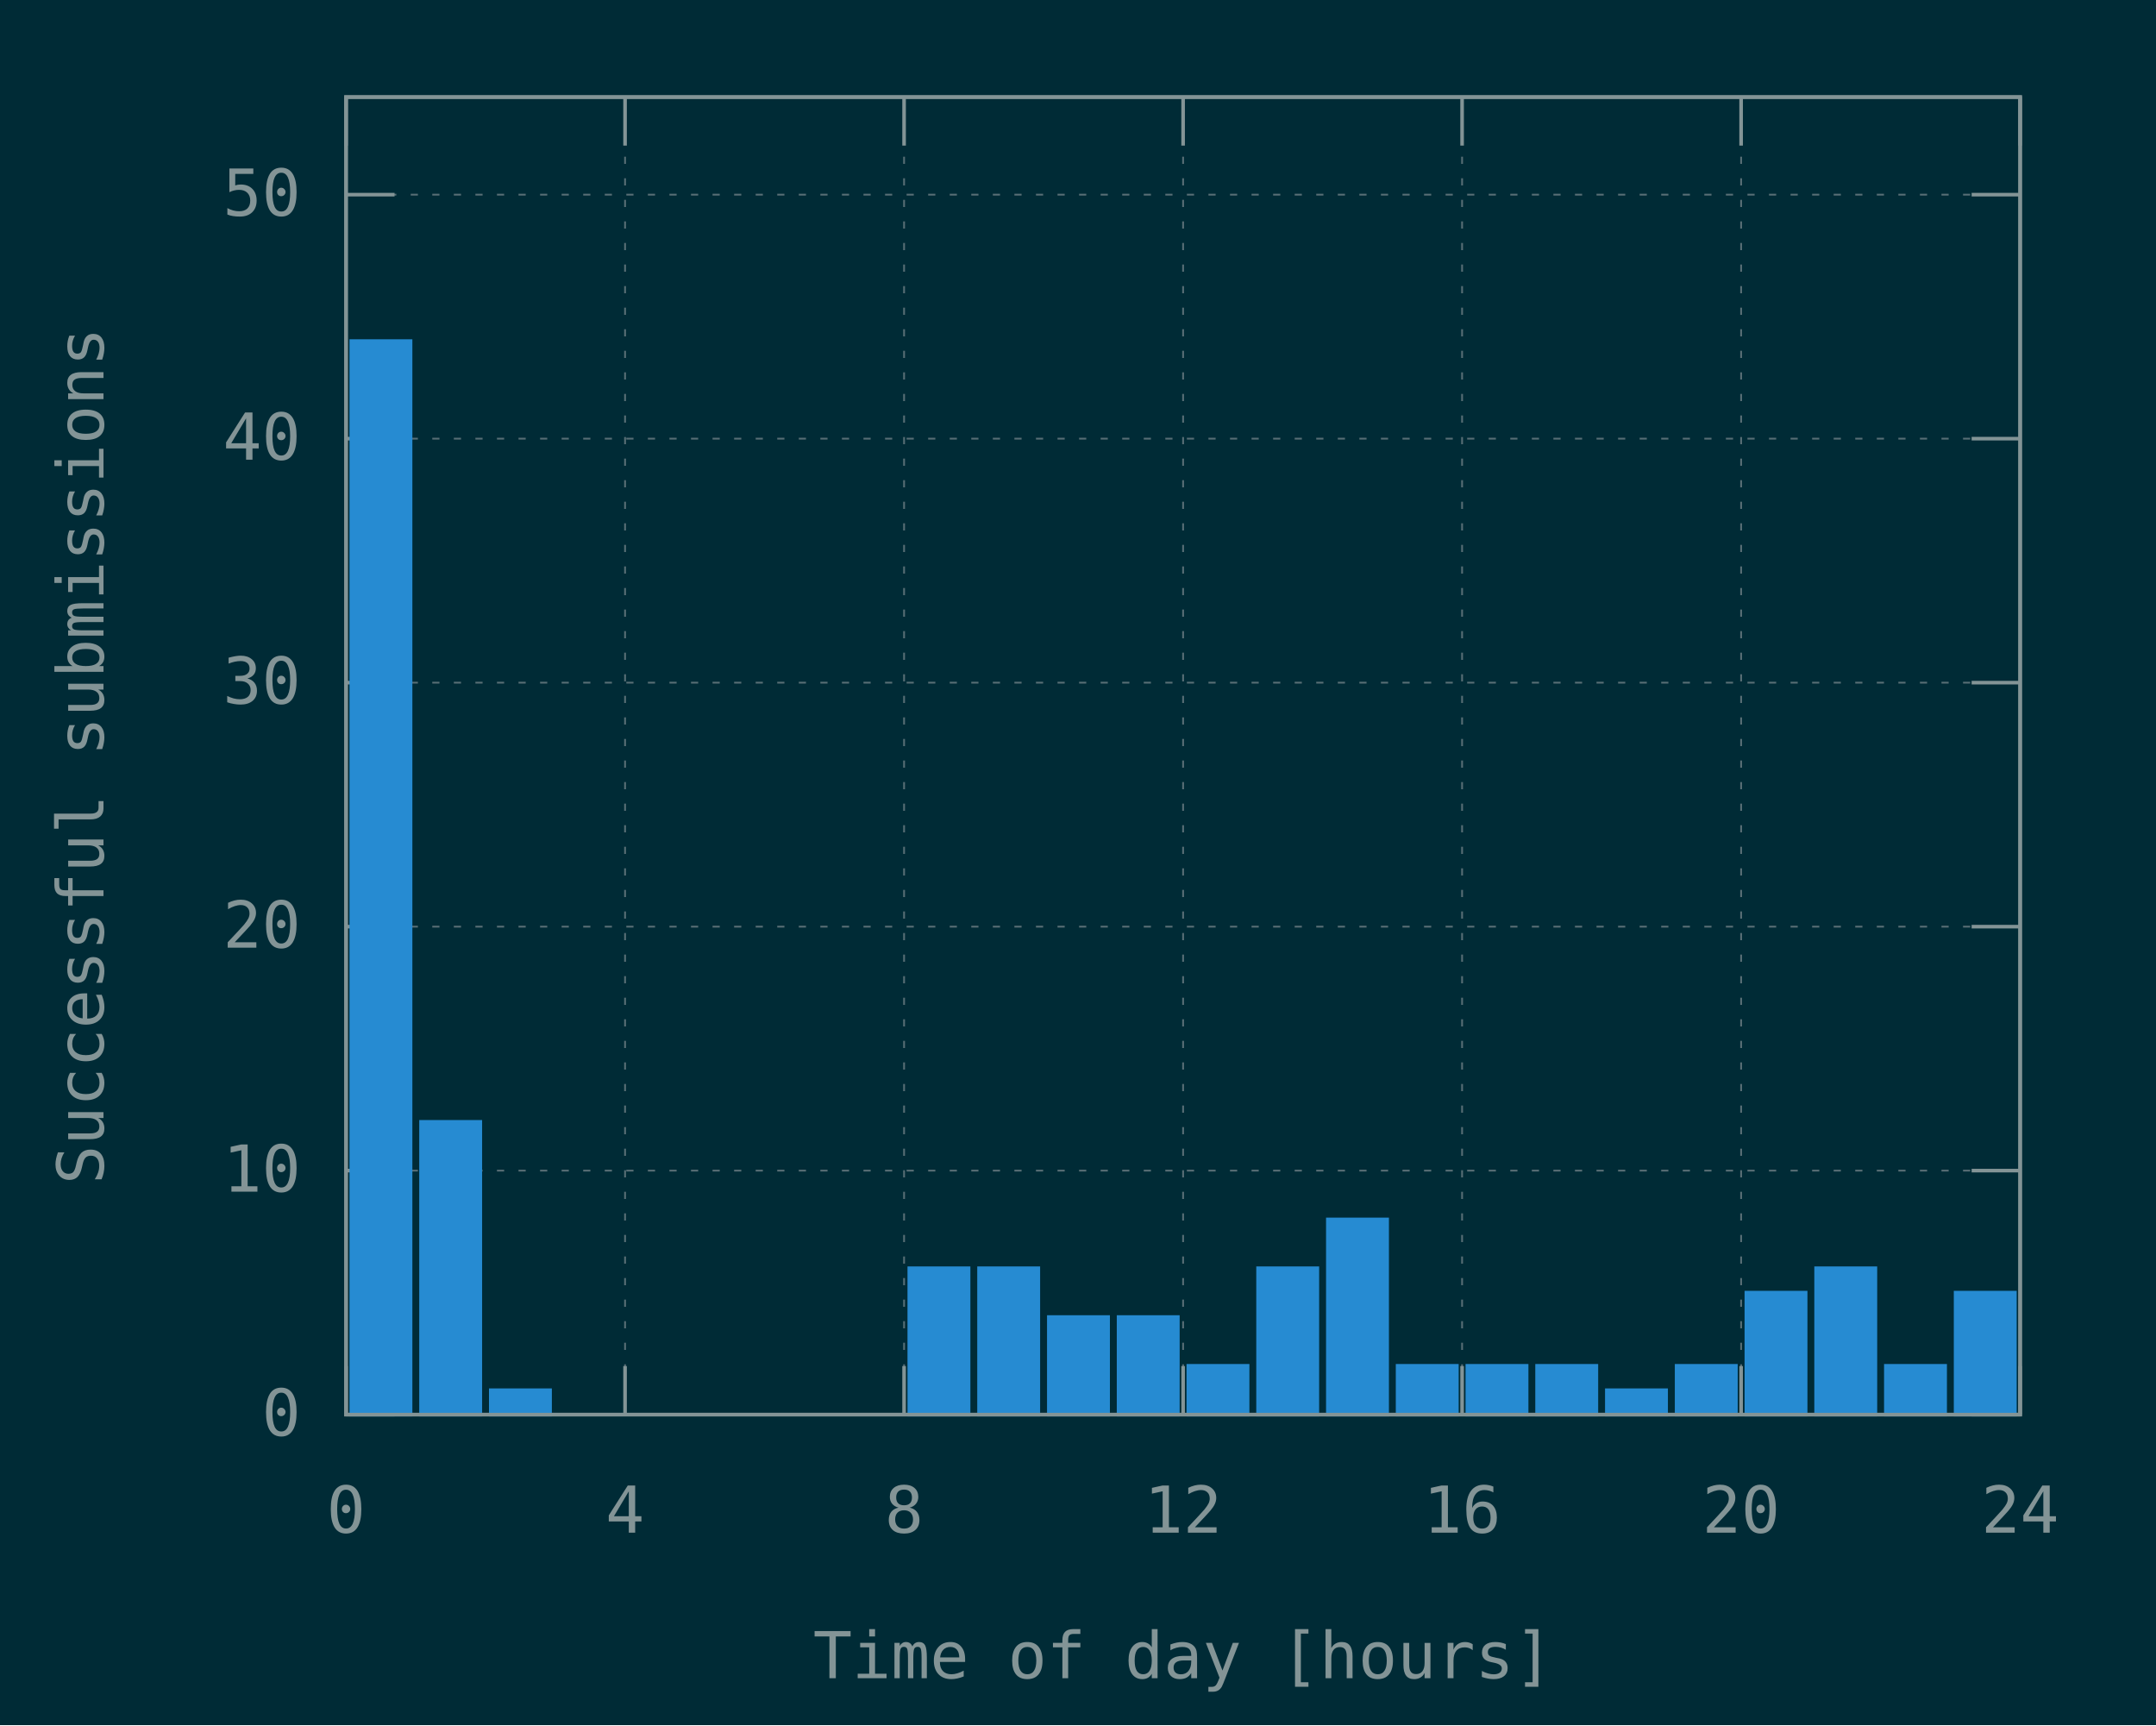
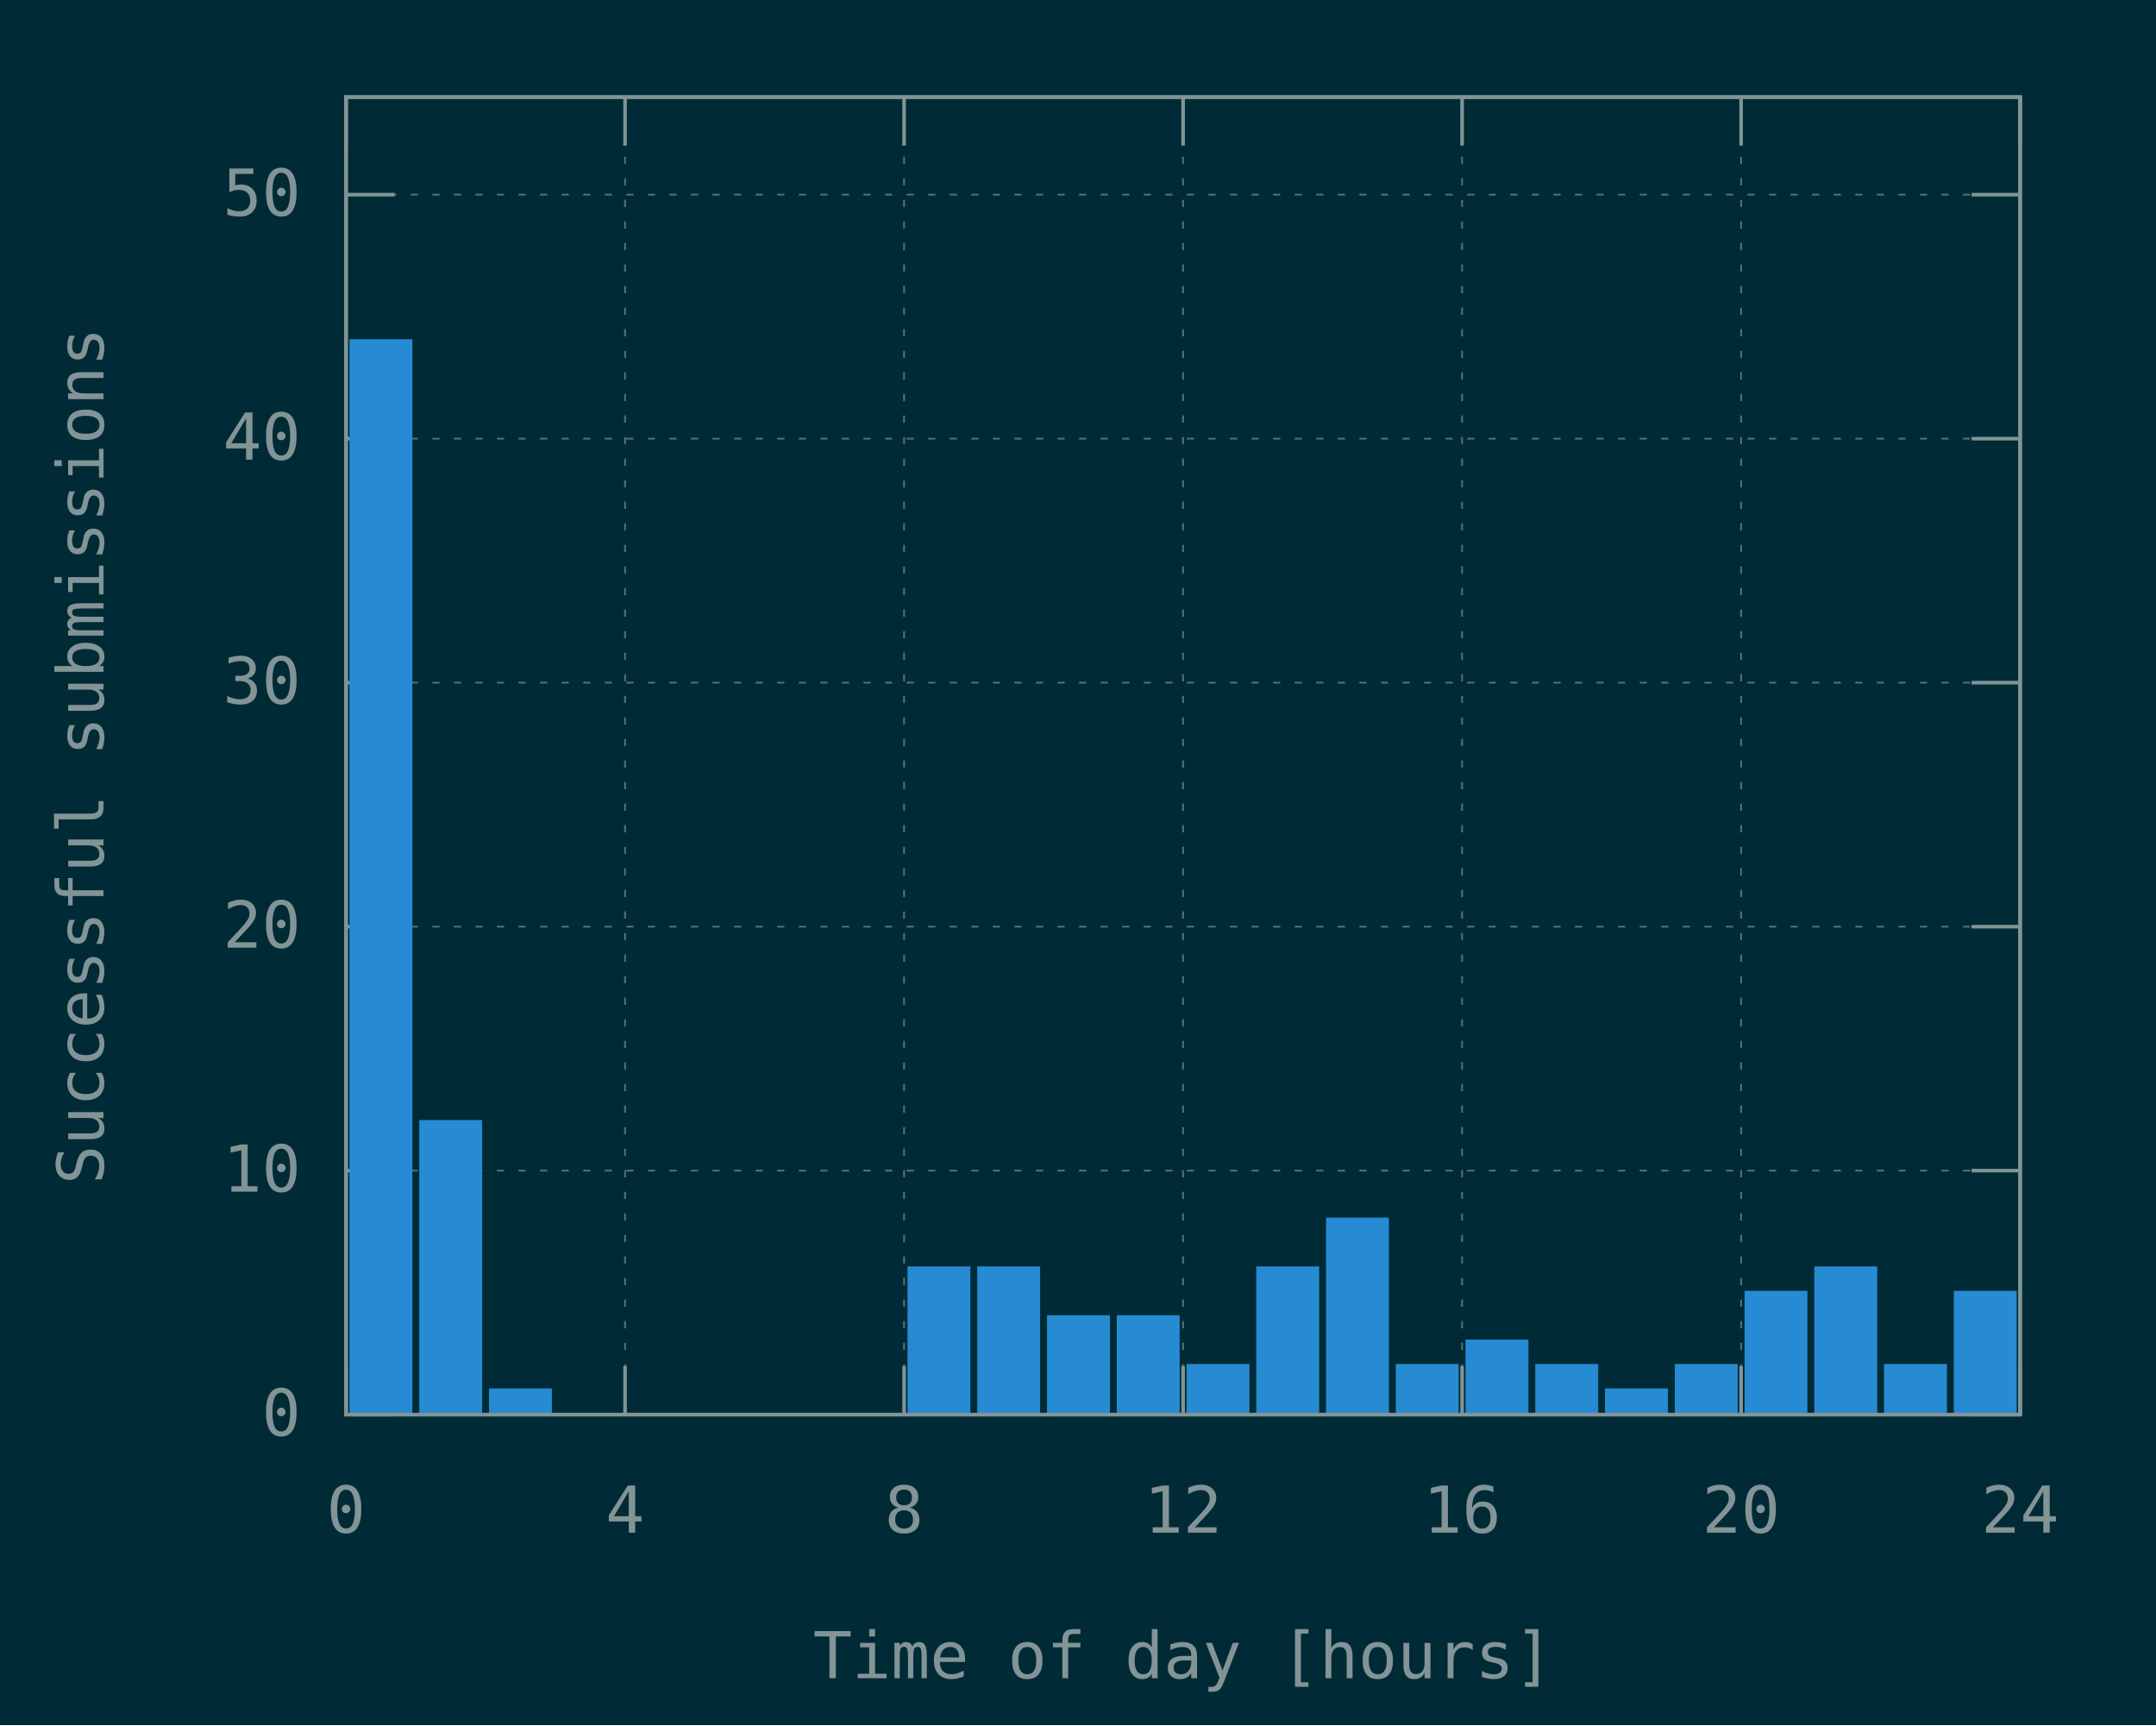
<svg xmlns="http://www.w3.org/2000/svg" xmlns:xlink="http://www.w3.org/1999/xlink" width="600" height="480" viewBox="0 0 600 480">
  <g id="gnuplot_canvas">
    <rect x="0" y="0" width="600" height="480" fill="#002b36" />
    <defs>
      <circle id="gpDot" r="0.5" stroke-width="0.5" stroke="currentColor" />
      <path id="gpPt0" stroke-width="0.148" stroke="currentColor" d="M-1,0 h2 M0,-1 v2" />
      <path id="gpPt1" stroke-width="0.148" stroke="currentColor" d="M-1,-1 L1,1 M1,-1 L-1,1" />
      <path id="gpPt2" stroke-width="0.148" stroke="currentColor" d="M-1,0 L1,0 M0,-1 L0,1 M-1,-1 L1,1 M-1,1 L1,-1" />
      <rect id="gpPt3" stroke-width="0.148" stroke="currentColor" x="-1" y="-1" width="2" height="2" />
      <rect id="gpPt4" stroke-width="0.148" stroke="currentColor" fill="currentColor" x="-1" y="-1" width="2" height="2" />
      <circle id="gpPt5" stroke-width="0.148" stroke="currentColor" cx="0" cy="0" r="1" />
      <use xlink:href="#gpPt5" id="gpPt6" fill="currentColor" stroke="none" />
      <path id="gpPt7" stroke-width="0.148" stroke="currentColor" d="M0,-1.33 L-1.33,0.67 L1.33,0.67 z" />
      <use xlink:href="#gpPt7" id="gpPt8" fill="currentColor" stroke="none" />
      <use xlink:href="#gpPt7" id="gpPt9" stroke="currentColor" transform="rotate(180)" />
      <use xlink:href="#gpPt9" id="gpPt10" fill="currentColor" stroke="none" />
      <use xlink:href="#gpPt3" id="gpPt11" stroke="currentColor" transform="rotate(45)" />
      <use xlink:href="#gpPt11" id="gpPt12" fill="currentColor" stroke="none" />
      <path id="gpPt13" stroke-width="0.148" stroke="currentColor" d="M0,1.330 L1.265,0.411 L0.782,-1.067 L-0.782,-1.076 L-1.265,0.411 z" />
      <use xlink:href="#gpPt13" id="gpPt14" fill="currentColor" stroke="none" />
      <filter id="textbox" filterUnits="objectBoundingBox" x="0" y="0" height="1" width="1">
        <feFlood flood-color="#002B36" flood-opacity="1" result="bgnd" />
        <feComposite in="SourceGraphic" in2="bgnd" operator="atop" />
      </filter>
      <filter id="greybox" filterUnits="objectBoundingBox" x="0" y="0" height="1" width="1">
        <feFlood flood-color="lightgrey" flood-opacity="1" result="grey" />
        <feComposite in="SourceGraphic" in2="grey" operator="atop" />
      </filter>
    </defs>
    <g fill="none" color="#002B36" stroke="currentColor" stroke-width="1.00" stroke-linecap="butt" stroke-linejoin="miter">
</g>
    <g fill="none" color="black" stroke="currentColor" stroke-width="1.00" stroke-linecap="butt" stroke-linejoin="miter">
</g>
    <g fill="none" color="black" stroke="rgb(131, 148, 150)" stroke-width="0.50" stroke-linecap="butt" stroke-linejoin="miter">
</g>
    <g fill="none" color="gray" stroke="currentColor" stroke-width="0.50" stroke-linecap="butt" stroke-linejoin="miter">
      <path stroke="rgb( 88, 110, 117)" stroke-dasharray="2,4" class="gridline" d="M96.30,393.60 L562.19,393.60  " />
    </g>
    <g fill="none" color="gray" stroke="rgb( 88, 110, 117)" stroke-width="1.00" stroke-linecap="butt" stroke-linejoin="miter">
</g>
    <g fill="none" color="black" stroke="currentColor" stroke-width="1.00" stroke-linecap="butt" stroke-linejoin="miter">
      <path stroke="rgb(131, 148, 150)" d="M96.30,393.60 L109.80,393.60 M562.19,393.60 L548.69,393.60  " />
      <g transform="translate(83.70,399.45)" stroke="none" fill="rgb(131,148,150)" font-family="Inconsolata" font-size="18.00" text-anchor="end">
        <text>
          <tspan font-family="Inconsolata"> 0</tspan>
        </text>
      </g>
    </g>
    <g fill="none" color="black" stroke="currentColor" stroke-width="1.00" stroke-linecap="butt" stroke-linejoin="miter">
</g>
    <g fill="none" color="black" stroke="rgb(131, 148, 150)" stroke-width="0.50" stroke-linecap="butt" stroke-linejoin="miter">
</g>
    <g fill="none" color="gray" stroke="currentColor" stroke-width="0.50" stroke-linecap="butt" stroke-linejoin="miter">
      <path stroke="rgb( 88, 110, 117)" stroke-dasharray="2,4" class="gridline" d="M96.30,325.71 L562.19,325.71  " />
    </g>
    <g fill="none" color="gray" stroke="rgb( 88, 110, 117)" stroke-width="1.00" stroke-linecap="butt" stroke-linejoin="miter">
</g>
    <g fill="none" color="black" stroke="currentColor" stroke-width="1.00" stroke-linecap="butt" stroke-linejoin="miter">
      <path stroke="rgb(131, 148, 150)" d="M96.30,325.71 L109.80,325.71 M562.19,325.71 L548.69,325.71  " />
      <g transform="translate(83.70,331.56)" stroke="none" fill="rgb(131,148,150)" font-family="Inconsolata" font-size="18.00" text-anchor="end">
        <text>
          <tspan font-family="Inconsolata"> 10</tspan>
        </text>
      </g>
    </g>
    <g fill="none" color="black" stroke="currentColor" stroke-width="1.00" stroke-linecap="butt" stroke-linejoin="miter">
</g>
    <g fill="none" color="black" stroke="rgb(131, 148, 150)" stroke-width="0.50" stroke-linecap="butt" stroke-linejoin="miter">
</g>
    <g fill="none" color="gray" stroke="currentColor" stroke-width="0.50" stroke-linecap="butt" stroke-linejoin="miter">
      <path stroke="rgb( 88, 110, 117)" stroke-dasharray="2,4" class="gridline" d="M96.30,257.83 L562.19,257.83  " />
    </g>
    <g fill="none" color="gray" stroke="rgb( 88, 110, 117)" stroke-width="1.00" stroke-linecap="butt" stroke-linejoin="miter">
</g>
    <g fill="none" color="black" stroke="currentColor" stroke-width="1.00" stroke-linecap="butt" stroke-linejoin="miter">
      <path stroke="rgb(131, 148, 150)" d="M96.30,257.83 L109.80,257.83 M562.19,257.83 L548.69,257.83  " />
      <g transform="translate(83.70,263.68)" stroke="none" fill="rgb(131,148,150)" font-family="Inconsolata" font-size="18.00" text-anchor="end">
        <text>
          <tspan font-family="Inconsolata"> 20</tspan>
        </text>
      </g>
    </g>
    <g fill="none" color="black" stroke="currentColor" stroke-width="1.00" stroke-linecap="butt" stroke-linejoin="miter">
</g>
    <g fill="none" color="black" stroke="rgb(131, 148, 150)" stroke-width="0.50" stroke-linecap="butt" stroke-linejoin="miter">
</g>
    <g fill="none" color="gray" stroke="currentColor" stroke-width="0.50" stroke-linecap="butt" stroke-linejoin="miter">
      <path stroke="rgb( 88, 110, 117)" stroke-dasharray="2,4" class="gridline" d="M96.30,189.94 L562.19,189.94  " />
    </g>
    <g fill="none" color="gray" stroke="rgb( 88, 110, 117)" stroke-width="1.00" stroke-linecap="butt" stroke-linejoin="miter">
</g>
    <g fill="none" color="black" stroke="currentColor" stroke-width="1.00" stroke-linecap="butt" stroke-linejoin="miter">
      <path stroke="rgb(131, 148, 150)" d="M96.30,189.94 L109.80,189.94 M562.19,189.94 L548.69,189.94  " />
      <g transform="translate(83.70,195.79)" stroke="none" fill="rgb(131,148,150)" font-family="Inconsolata" font-size="18.00" text-anchor="end">
        <text>
          <tspan font-family="Inconsolata"> 30</tspan>
        </text>
      </g>
    </g>
    <g fill="none" color="black" stroke="currentColor" stroke-width="1.00" stroke-linecap="butt" stroke-linejoin="miter">
</g>
    <g fill="none" color="black" stroke="rgb(131, 148, 150)" stroke-width="0.50" stroke-linecap="butt" stroke-linejoin="miter">
</g>
    <g fill="none" color="gray" stroke="currentColor" stroke-width="0.50" stroke-linecap="butt" stroke-linejoin="miter">
      <path stroke="rgb( 88, 110, 117)" stroke-dasharray="2,4" class="gridline" d="M96.30,122.05 L562.19,122.05  " />
    </g>
    <g fill="none" color="gray" stroke="rgb( 88, 110, 117)" stroke-width="1.00" stroke-linecap="butt" stroke-linejoin="miter">
</g>
    <g fill="none" color="black" stroke="currentColor" stroke-width="1.00" stroke-linecap="butt" stroke-linejoin="miter">
      <path stroke="rgb(131, 148, 150)" d="M96.30,122.05 L109.80,122.05 M562.19,122.05 L548.69,122.05  " />
      <g transform="translate(83.70,127.90)" stroke="none" fill="rgb(131,148,150)" font-family="Inconsolata" font-size="18.00" text-anchor="end">
        <text>
          <tspan font-family="Inconsolata"> 40</tspan>
        </text>
      </g>
    </g>
    <g fill="none" color="black" stroke="currentColor" stroke-width="1.00" stroke-linecap="butt" stroke-linejoin="miter">
</g>
    <g fill="none" color="black" stroke="rgb(131, 148, 150)" stroke-width="0.50" stroke-linecap="butt" stroke-linejoin="miter">
</g>
    <g fill="none" color="gray" stroke="currentColor" stroke-width="0.50" stroke-linecap="butt" stroke-linejoin="miter">
      <path stroke="rgb( 88, 110, 117)" stroke-dasharray="2,4" class="gridline" d="M96.30,54.16 L562.19,54.16  " />
    </g>
    <g fill="none" color="gray" stroke="rgb( 88, 110, 117)" stroke-width="1.00" stroke-linecap="butt" stroke-linejoin="miter">
</g>
    <g fill="none" color="black" stroke="currentColor" stroke-width="1.00" stroke-linecap="butt" stroke-linejoin="miter">
      <path stroke="rgb(131, 148, 150)" d="M96.30,54.16 L109.80,54.16 M562.19,54.16 L548.69,54.16  " />
      <g transform="translate(83.70,60.01)" stroke="none" fill="rgb(131,148,150)" font-family="Inconsolata" font-size="18.00" text-anchor="end">
        <text>
          <tspan font-family="Inconsolata"> 50</tspan>
        </text>
      </g>
    </g>
    <g fill="none" color="black" stroke="currentColor" stroke-width="1.00" stroke-linecap="butt" stroke-linejoin="miter">
</g>
    <g fill="none" color="black" stroke="rgb(131, 148, 150)" stroke-width="0.50" stroke-linecap="butt" stroke-linejoin="miter">
</g>
    <g fill="none" color="gray" stroke="currentColor" stroke-width="0.50" stroke-linecap="butt" stroke-linejoin="miter">
      <path stroke="rgb( 88, 110, 117)" stroke-dasharray="2,4" class="gridline" d="M96.30,393.60 L96.30,27.01  " />
    </g>
    <g fill="none" color="gray" stroke="rgb( 88, 110, 117)" stroke-width="1.00" stroke-linecap="butt" stroke-linejoin="miter">
</g>
    <g fill="none" color="black" stroke="currentColor" stroke-width="1.00" stroke-linecap="butt" stroke-linejoin="miter">
      <path stroke="rgb(131, 148, 150)" d="M96.30,393.60 L96.30,380.10 M96.30,27.01 L96.30,40.51  " />
      <g transform="translate(96.30,426.45)" stroke="none" fill="rgb(131,148,150)" font-family="Inconsolata" font-size="18.00" text-anchor="middle">
        <text>
          <tspan font-family="Inconsolata"> 0</tspan>
        </text>
      </g>
    </g>
    <g fill="none" color="black" stroke="currentColor" stroke-width="1.00" stroke-linecap="butt" stroke-linejoin="miter">
</g>
    <g fill="none" color="black" stroke="rgb(131, 148, 150)" stroke-width="0.50" stroke-linecap="butt" stroke-linejoin="miter">
</g>
    <g fill="none" color="gray" stroke="currentColor" stroke-width="0.50" stroke-linecap="butt" stroke-linejoin="miter">
      <path stroke="rgb( 88, 110, 117)" stroke-dasharray="2,4" class="gridline" d="M173.95,393.60 L173.95,27.01  " />
    </g>
    <g fill="none" color="gray" stroke="rgb( 88, 110, 117)" stroke-width="1.00" stroke-linecap="butt" stroke-linejoin="miter">
</g>
    <g fill="none" color="black" stroke="currentColor" stroke-width="1.00" stroke-linecap="butt" stroke-linejoin="miter">
      <path stroke="rgb(131, 148, 150)" d="M173.95,393.60 L173.95,380.10 M173.95,27.01 L173.95,40.51  " />
      <g transform="translate(173.95,426.45)" stroke="none" fill="rgb(131,148,150)" font-family="Inconsolata" font-size="18.00" text-anchor="middle">
        <text>
          <tspan font-family="Inconsolata"> 4</tspan>
        </text>
      </g>
    </g>
    <g fill="none" color="black" stroke="currentColor" stroke-width="1.00" stroke-linecap="butt" stroke-linejoin="miter">
</g>
    <g fill="none" color="black" stroke="rgb(131, 148, 150)" stroke-width="0.50" stroke-linecap="butt" stroke-linejoin="miter">
</g>
    <g fill="none" color="gray" stroke="currentColor" stroke-width="0.50" stroke-linecap="butt" stroke-linejoin="miter">
      <path stroke="rgb( 88, 110, 117)" stroke-dasharray="2,4" class="gridline" d="M251.60,393.60 L251.60,27.01  " />
    </g>
    <g fill="none" color="gray" stroke="rgb( 88, 110, 117)" stroke-width="1.00" stroke-linecap="butt" stroke-linejoin="miter">
</g>
    <g fill="none" color="black" stroke="currentColor" stroke-width="1.00" stroke-linecap="butt" stroke-linejoin="miter">
      <path stroke="rgb(131, 148, 150)" d="M251.60,393.60 L251.60,380.10 M251.60,27.01 L251.60,40.51  " />
      <g transform="translate(251.60,426.45)" stroke="none" fill="rgb(131,148,150)" font-family="Inconsolata" font-size="18.00" text-anchor="middle">
        <text>
          <tspan font-family="Inconsolata"> 8</tspan>
        </text>
      </g>
    </g>
    <g fill="none" color="black" stroke="currentColor" stroke-width="1.00" stroke-linecap="butt" stroke-linejoin="miter">
</g>
    <g fill="none" color="black" stroke="rgb(131, 148, 150)" stroke-width="0.50" stroke-linecap="butt" stroke-linejoin="miter">
</g>
    <g fill="none" color="gray" stroke="currentColor" stroke-width="0.50" stroke-linecap="butt" stroke-linejoin="miter">
      <path stroke="rgb( 88, 110, 117)" stroke-dasharray="2,4" class="gridline" d="M329.25,393.60 L329.25,27.01  " />
    </g>
    <g fill="none" color="gray" stroke="rgb( 88, 110, 117)" stroke-width="1.00" stroke-linecap="butt" stroke-linejoin="miter">
</g>
    <g fill="none" color="black" stroke="currentColor" stroke-width="1.00" stroke-linecap="butt" stroke-linejoin="miter">
      <path stroke="rgb(131, 148, 150)" d="M329.25,393.60 L329.25,380.10 M329.25,27.01 L329.25,40.51  " />
      <g transform="translate(329.25,426.45)" stroke="none" fill="rgb(131,148,150)" font-family="Inconsolata" font-size="18.00" text-anchor="middle">
        <text>
          <tspan font-family="Inconsolata"> 12</tspan>
        </text>
      </g>
    </g>
    <g fill="none" color="black" stroke="currentColor" stroke-width="1.00" stroke-linecap="butt" stroke-linejoin="miter">
</g>
    <g fill="none" color="black" stroke="rgb(131, 148, 150)" stroke-width="0.50" stroke-linecap="butt" stroke-linejoin="miter">
</g>
    <g fill="none" color="gray" stroke="currentColor" stroke-width="0.50" stroke-linecap="butt" stroke-linejoin="miter">
      <path stroke="rgb( 88, 110, 117)" stroke-dasharray="2,4" class="gridline" d="M406.89,393.60 L406.89,27.01  " />
    </g>
    <g fill="none" color="gray" stroke="rgb( 88, 110, 117)" stroke-width="1.00" stroke-linecap="butt" stroke-linejoin="miter">
</g>
    <g fill="none" color="black" stroke="currentColor" stroke-width="1.00" stroke-linecap="butt" stroke-linejoin="miter">
      <path stroke="rgb(131, 148, 150)" d="M406.89,393.60 L406.89,380.10 M406.89,27.01 L406.89,40.51  " />
      <g transform="translate(406.89,426.45)" stroke="none" fill="rgb(131,148,150)" font-family="Inconsolata" font-size="18.00" text-anchor="middle">
        <text>
          <tspan font-family="Inconsolata"> 16</tspan>
        </text>
      </g>
    </g>
    <g fill="none" color="black" stroke="currentColor" stroke-width="1.00" stroke-linecap="butt" stroke-linejoin="miter">
</g>
    <g fill="none" color="black" stroke="rgb(131, 148, 150)" stroke-width="0.50" stroke-linecap="butt" stroke-linejoin="miter">
</g>
    <g fill="none" color="gray" stroke="currentColor" stroke-width="0.50" stroke-linecap="butt" stroke-linejoin="miter">
      <path stroke="rgb( 88, 110, 117)" stroke-dasharray="2,4" class="gridline" d="M484.54,393.60 L484.54,40.51 L484.54,27.01  " />
    </g>
    <g fill="none" color="gray" stroke="rgb( 88, 110, 117)" stroke-width="1.00" stroke-linecap="butt" stroke-linejoin="miter">
</g>
    <g fill="none" color="black" stroke="currentColor" stroke-width="1.00" stroke-linecap="butt" stroke-linejoin="miter">
      <path stroke="rgb(131, 148, 150)" d="M484.54,393.60 L484.54,380.10 M484.54,27.01 L484.54,40.51  " />
      <g transform="translate(484.54,426.45)" stroke="none" fill="rgb(131,148,150)" font-family="Inconsolata" font-size="18.00" text-anchor="middle">
        <text>
          <tspan font-family="Inconsolata"> 20</tspan>
        </text>
      </g>
    </g>
    <g fill="none" color="black" stroke="currentColor" stroke-width="1.00" stroke-linecap="butt" stroke-linejoin="miter">
</g>
    <g fill="none" color="black" stroke="rgb(131, 148, 150)" stroke-width="0.50" stroke-linecap="butt" stroke-linejoin="miter">
</g>
    <g fill="none" color="gray" stroke="currentColor" stroke-width="0.50" stroke-linecap="butt" stroke-linejoin="miter">
      <path stroke="rgb( 88, 110, 117)" stroke-dasharray="2,4" class="gridline" d="M562.19,393.60 L562.19,27.01  " />
    </g>
    <g fill="none" color="gray" stroke="rgb( 88, 110, 117)" stroke-width="1.00" stroke-linecap="butt" stroke-linejoin="miter">
</g>
    <g fill="none" color="black" stroke="currentColor" stroke-width="1.00" stroke-linecap="butt" stroke-linejoin="miter">
      <path stroke="rgb(131, 148, 150)" d="M562.19,393.60 L562.19,380.10 M562.19,27.01 L562.19,40.51  " />
      <g transform="translate(562.19,426.45)" stroke="none" fill="rgb(131,148,150)" font-family="Inconsolata" font-size="18.00" text-anchor="middle">
        <text>
          <tspan font-family="Inconsolata"> 24</tspan>
        </text>
      </g>
    </g>
    <g fill="none" color="black" stroke="currentColor" stroke-width="1.00" stroke-linecap="butt" stroke-linejoin="miter">
</g>
    <g fill="none" color="black" stroke="currentColor" stroke-width="1.00" stroke-linecap="butt" stroke-linejoin="miter">
      <path stroke="rgb(131, 148, 150)" d="M96.30,27.01 L96.30,393.60 L562.19,393.60 L562.19,27.01 L96.30,27.01 Z  " />
    </g>
    <g fill="none" color="black" stroke="currentColor" stroke-width="1.00" stroke-linecap="butt" stroke-linejoin="miter">
      <g transform="translate(28.80,210.31) rotate(270)" stroke="none" fill="rgb(131,148,150)" font-family="Inconsolata" font-size="18.00" text-anchor="middle">
        <text>
          <tspan font-family="Inconsolata">Successful submissions</tspan>
        </text>
      </g>
    </g>
    <g fill="none" color="black" stroke="currentColor" stroke-width="1.00" stroke-linecap="butt" stroke-linejoin="miter">
      <g transform="translate(329.24,466.95)" stroke="none" fill="rgb(131,148,150)" font-family="Inconsolata" font-size="18.00" text-anchor="middle">
        <text>
          <tspan font-family="Inconsolata">Time of day [hours]</tspan>
        </text>
      </g>
    </g>
    <g fill="none" color="black" stroke="currentColor" stroke-width="1.00" stroke-linecap="butt" stroke-linejoin="miter">
</g>
    <g id="gnuplot_plot_1">
      <g fill="none" color="black" stroke="currentColor" stroke-width="1.00" stroke-linecap="butt" stroke-linejoin="miter">
        <g stroke="none" shape-rendering="crispEdges">
          <polygon fill="rgb( 38, 139, 210)" points="97.76,393.60 114.27,393.60 114.27,94.89 97.76,94.89 " />
        </g>
        <path stroke="rgb( 38, 139, 210)" d="M97.76,393.60 L97.76,94.90 L114.26,94.90 L114.26,393.60 L97.76,393.60 Z  " />
        <g stroke="none" shape-rendering="crispEdges">
          <polygon fill="rgb( 38, 139, 210)" points="117.17,393.60 133.68,393.60 133.68,312.13 117.17,312.13 " />
        </g>
        <path stroke="rgb( 38, 139, 210)" d="M117.17,393.60 L117.17,312.14 L133.67,312.14 L133.67,393.60 L117.17,393.60 Z  " />
        <g stroke="none" shape-rendering="crispEdges">
          <polygon fill="rgb( 38, 139, 210)" points="136.58,393.60 153.09,393.60 153.09,386.80 136.58,386.80 " />
        </g>
        <path stroke="rgb( 38, 139, 210)" d="M136.58,393.60 L136.58,386.81 L153.08,386.81 L153.08,393.60 L136.58,393.60 Z  " />
        <g stroke="none" shape-rendering="crispEdges">
          <polygon fill="rgb( 38, 139, 210)" points="253.05,393.60 269.56,393.60 269.56,352.86 253.05,352.86 " />
        </g>
        <path stroke="rgb( 38, 139, 210)" d="M253.05,393.60 L253.05,352.87 L269.55,352.87 L269.55,393.60 L253.05,393.60 Z  " />
        <g stroke="none" shape-rendering="crispEdges">
          <polygon fill="rgb( 38, 139, 210)" points="272.46,393.60 288.97,393.60 288.97,352.86 272.46,352.86 " />
        </g>
        <path stroke="rgb( 38, 139, 210)" d="M272.46,393.60 L272.46,352.87 L288.96,352.87 L288.96,393.60 L272.46,393.60 Z  " />
        <g stroke="none" shape-rendering="crispEdges">
          <polygon fill="rgb( 38, 139, 210)" points="291.88,393.60 308.39,393.60 308.39,366.44 291.88,366.44 " />
        </g>
        <path stroke="rgb( 38, 139, 210)" d="M291.88,393.60 L291.88,366.45 L308.38,366.45 L308.38,393.60 L291.88,393.60 Z  " />
        <g stroke="none" shape-rendering="crispEdges">
          <polygon fill="rgb( 38, 139, 210)" points="311.29,393.60 327.80,393.60 327.80,366.44 311.29,366.44 " />
        </g>
        <path stroke="rgb( 38, 139, 210)" d="M311.29,393.60 L311.29,366.45 L327.79,366.45 L327.79,393.60 L311.29,393.60 Z  " />
        <g stroke="none" shape-rendering="crispEdges">
          <polygon fill="rgb( 38, 139, 210)" points="330.70,393.60 347.21,393.60 347.21,380.01 330.70,380.01 " />
        </g>
        <path stroke="rgb( 38, 139, 210)" d="M330.70,393.60 L330.70,380.02 L347.20,380.02 L347.20,393.60 L330.70,393.60 Z  " />
        <g stroke="none" shape-rendering="crispEdges">
          <polygon fill="rgb( 38, 139, 210)" points="350.11,393.60 366.62,393.60 366.62,352.86 350.11,352.86 " />
        </g>
        <path stroke="rgb( 38, 139, 210)" d="M350.11,393.60 L350.11,352.87 L366.61,352.87 L366.61,393.60 L350.11,393.60 Z  " />
        <g stroke="none" shape-rendering="crispEdges">
          <polygon fill="rgb( 38, 139, 210)" points="369.53,393.60 386.04,393.60 386.04,339.28 369.53,339.28 " />
        </g>
        <path stroke="rgb( 38, 139, 210)" d="M369.53,393.60 L369.53,339.29 L386.03,339.29 L386.03,393.60 L369.53,393.60 Z  " />
        <g stroke="none" shape-rendering="crispEdges">
          <polygon fill="rgb( 38, 139, 210)" points="388.94,393.60 405.45,393.60 405.45,380.01 388.94,380.01 " />
        </g>
        <path stroke="rgb( 38, 139, 210)" d="M388.94,393.60 L388.94,380.02 L405.44,380.02 L405.44,393.60 L388.94,393.60 Z  " />
        <g stroke="none" shape-rendering="crispEdges">
-           <polygon fill="rgb( 38, 139, 210)" points="408.35,393.60 424.86,393.60 424.86,380.01 408.35,380.01 " />
-         </g>
-         <path stroke="rgb( 38, 139, 210)" d="M408.35,393.60 L408.35,380.02 L424.85,380.02 L424.85,393.60 L408.35,393.60 Z  " />
+           <polygon fill="rgb( 38, 139, 210)" points="408.35,393.60 424.86,393.60 424.86,373.22 408.35,373.22 " />
+         </g>
+         <path stroke="rgb( 38, 139, 210)" d="M408.35,393.60 L408.35,373.23 L424.85,373.23 L424.85,393.60 L408.35,393.60 Z  " />
        <g stroke="none" shape-rendering="crispEdges">
          <polygon fill="rgb( 38, 139, 210)" points="427.76,393.60 444.27,393.60 444.27,380.01 427.76,380.01 " />
        </g>
        <path stroke="rgb( 38, 139, 210)" d="M427.76,393.60 L427.76,380.02 L444.26,380.02 L444.26,393.60 L427.76,393.60 Z  " />
        <g stroke="none" shape-rendering="crispEdges">
          <polygon fill="rgb( 38, 139, 210)" points="447.17,393.60 463.68,393.60 463.68,386.80 447.17,386.80 " />
        </g>
        <path stroke="rgb( 38, 139, 210)" d="M447.17,393.60 L447.17,386.81 L463.67,386.81 L463.67,393.60 L447.17,393.60 Z  " />
        <g stroke="none" shape-rendering="crispEdges">
          <polygon fill="rgb( 38, 139, 210)" points="466.59,393.60 483.10,393.60 483.10,380.01 466.59,380.01 " />
        </g>
        <path stroke="rgb( 38, 139, 210)" d="M466.59,393.60 L466.59,380.02 L483.09,380.02 L483.09,393.60 L466.59,393.60 Z  " />
        <g stroke="none" shape-rendering="crispEdges">
          <polygon fill="rgb( 38, 139, 210)" points="486.00,393.60 502.51,393.60 502.51,359.65 486.00,359.65 " />
        </g>
        <path stroke="rgb( 38, 139, 210)" d="M486.00,393.60 L486.00,359.66 L502.50,359.66 L502.50,393.60 L486.00,393.60 Z  " />
        <g stroke="none" shape-rendering="crispEdges">
          <polygon fill="rgb( 38, 139, 210)" points="505.41,393.60 521.92,393.60 521.92,352.86 505.41,352.86 " />
        </g>
        <path stroke="rgb( 38, 139, 210)" d="M505.41,393.60 L505.41,352.87 L521.91,352.87 L521.91,393.60 L505.41,393.60 Z  " />
        <g stroke="none" shape-rendering="crispEdges">
          <polygon fill="rgb( 38, 139, 210)" points="524.82,393.60 541.33,393.60 541.33,380.01 524.82,380.01 " />
        </g>
        <path stroke="rgb( 38, 139, 210)" d="M524.82,393.60 L524.82,380.02 L541.32,380.02 L541.32,393.60 L524.82,393.60 Z  " />
        <g stroke="none" shape-rendering="crispEdges">
          <polygon fill="rgb( 38, 139, 210)" points="544.23,393.60 560.74,393.60 560.74,359.65 544.23,359.65 " />
        </g>
        <path stroke="rgb( 38, 139, 210)" d="M544.23,393.60 L544.23,359.66 L560.73,359.66 L560.73,393.60 L544.23,393.60 Z  " />
      </g>
    </g>
    <g fill="none" color="#002B36" stroke="rgb( 38, 139, 210)" stroke-width="2.00" stroke-linecap="butt" stroke-linejoin="miter">
</g>
    <g fill="none" color="black" stroke="currentColor" stroke-width="2.00" stroke-linecap="butt" stroke-linejoin="miter">
</g>
    <g fill="none" color="black" stroke="black" stroke-width="1.00" stroke-linecap="butt" stroke-linejoin="miter">
</g>
    <g fill="none" color="black" stroke="currentColor" stroke-width="1.00" stroke-linecap="butt" stroke-linejoin="miter">
      <path stroke="rgb(131, 148, 150)" d="M96.30,27.01 L96.30,393.60 L562.19,393.60 L562.19,27.01 L96.30,27.01 Z  " />
    </g>
    <g fill="none" color="black" stroke="currentColor" stroke-width="1.00" stroke-linecap="butt" stroke-linejoin="miter">
</g>
  </g>
</svg>
